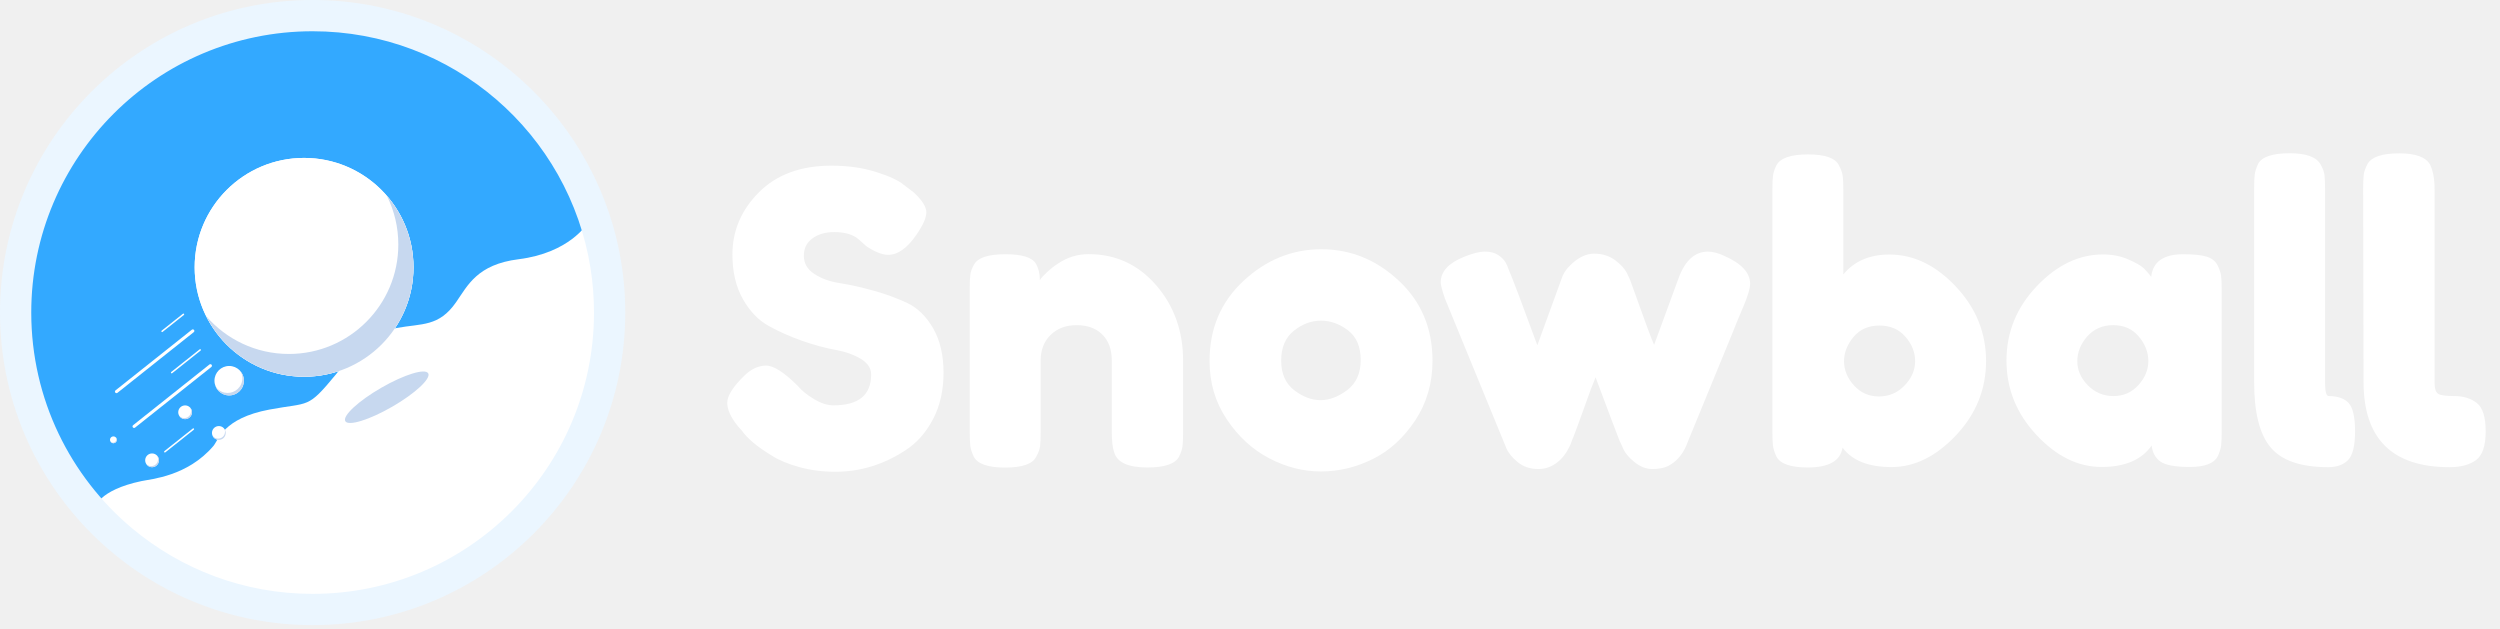
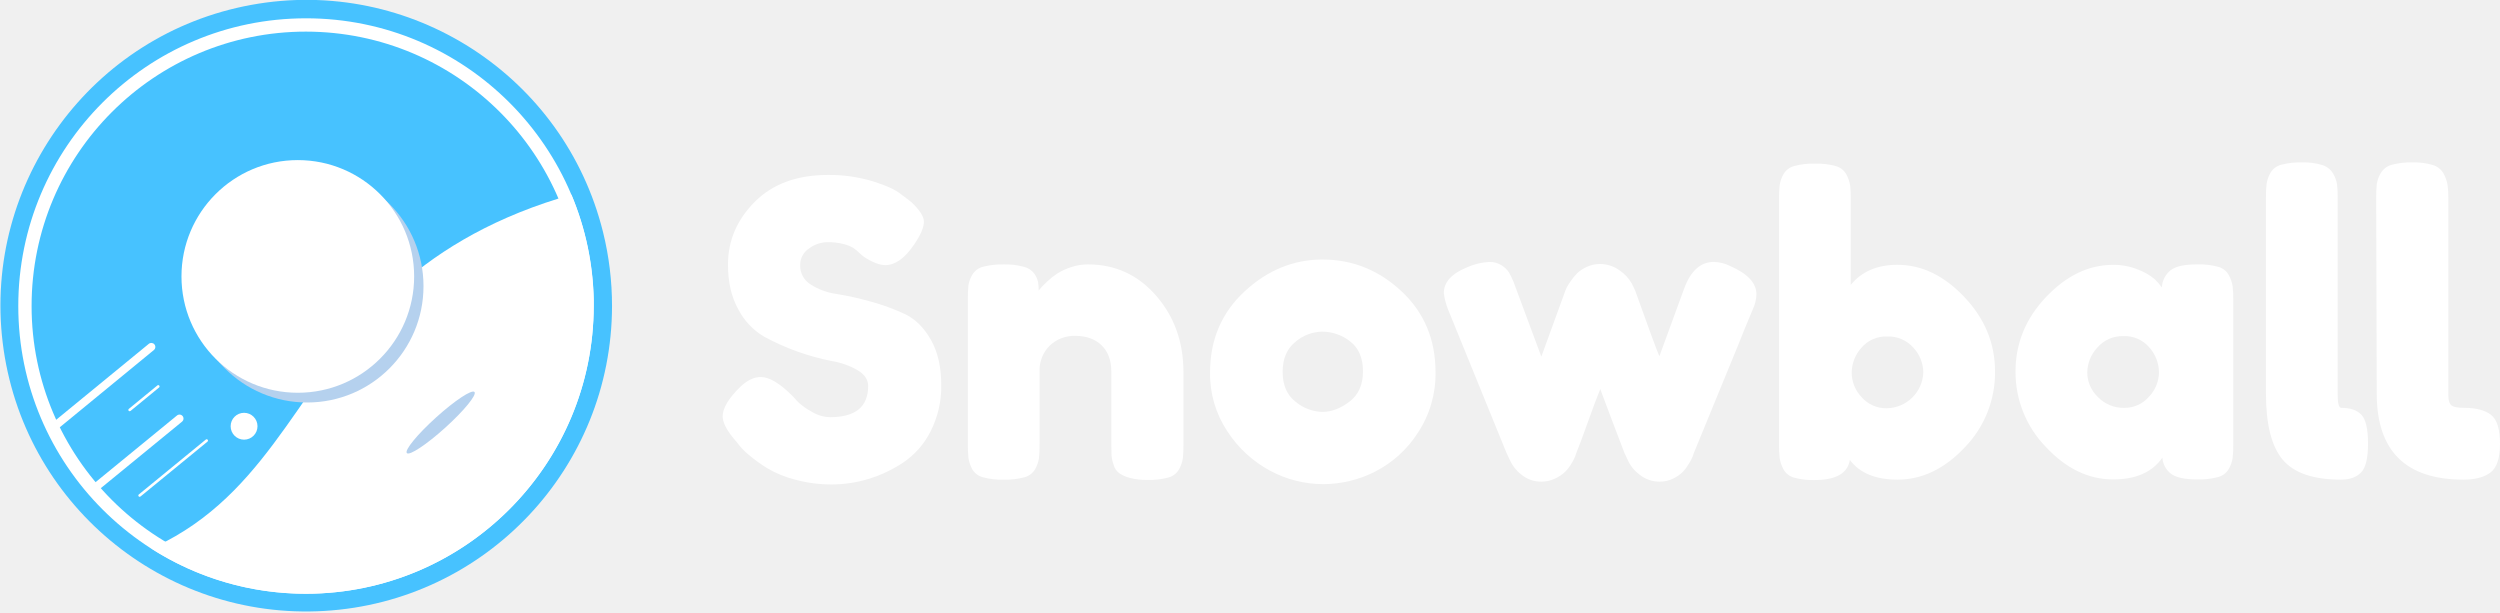
- <svg xmlns="http://www.w3.org/2000/svg" width="171" height="43" viewBox="0 0 171 43" fill="none">
-   <path d="M50.465 29.142C49.984 28.548 49.744 28.02 49.744 27.546C49.744 27.071 50.138 26.45 50.933 25.675C51.394 25.234 51.889 25.007 52.403 25.007C52.918 25.007 53.639 25.468 54.568 26.396C54.829 26.71 55.197 27.011 55.678 27.298C56.159 27.586 56.6 27.726 57.008 27.726C58.725 27.726 59.587 27.024 59.587 25.615C59.587 25.187 59.353 24.833 58.879 24.546C58.404 24.259 57.823 24.051 57.114 23.924C56.413 23.798 55.651 23.59 54.842 23.303C54.027 23.016 53.272 22.682 52.57 22.288C51.869 21.9 51.281 21.286 50.806 20.444C50.332 19.602 50.098 18.593 50.098 17.404C50.098 15.78 50.706 14.357 51.916 13.148C53.125 11.939 54.776 11.331 56.867 11.331C57.976 11.331 58.992 11.471 59.908 11.759C60.823 12.046 61.458 12.34 61.805 12.634L62.5 13.162C63.075 13.696 63.362 14.15 63.362 14.518C63.362 14.885 63.142 15.393 62.694 16.041C62.066 16.963 61.418 17.431 60.75 17.431C60.362 17.431 59.881 17.244 59.306 16.876C59.253 16.836 59.146 16.749 58.985 16.596C58.825 16.449 58.685 16.328 58.558 16.235C58.17 15.994 57.676 15.874 57.074 15.874C56.473 15.874 55.972 16.014 55.577 16.302C55.176 16.589 54.983 16.983 54.983 17.497C54.983 18.005 55.217 18.419 55.691 18.733C56.166 19.047 56.747 19.261 57.455 19.368C58.157 19.482 58.925 19.649 59.761 19.883C60.596 20.116 61.358 20.397 62.066 20.731C62.768 21.065 63.356 21.64 63.83 22.461C64.305 23.283 64.538 24.299 64.538 25.501C64.538 26.704 64.298 27.759 63.817 28.675C63.336 29.59 62.708 30.298 61.932 30.799C60.435 31.781 58.832 32.269 57.134 32.269C56.266 32.269 55.444 32.162 54.669 31.948C53.894 31.734 53.265 31.474 52.784 31.16C51.802 30.565 51.12 29.997 50.733 29.443L50.465 29.142Z" fill="white" />
-   <path d="M74.462 17.384C76.313 17.384 77.85 18.092 79.079 19.508C80.309 20.925 80.924 22.648 80.924 24.679V29.563C80.924 29.991 80.91 30.305 80.884 30.518C80.857 30.732 80.777 30.966 80.65 31.227C80.389 31.728 79.668 31.975 78.485 31.975C77.168 31.975 76.413 31.634 76.213 30.946C76.099 30.632 76.046 30.158 76.046 29.53V24.653C76.046 23.898 75.825 23.303 75.391 22.875C74.956 22.448 74.375 22.241 73.64 22.241C72.912 22.241 72.317 22.461 71.862 22.909C71.408 23.35 71.181 23.938 71.181 24.659V29.57C71.181 29.997 71.168 30.311 71.141 30.525C71.114 30.739 71.027 30.973 70.88 31.233C70.639 31.734 69.924 31.982 68.742 31.982C67.579 31.982 66.864 31.734 66.603 31.233C66.476 30.953 66.396 30.712 66.37 30.498C66.343 30.285 66.329 29.964 66.329 29.543V19.722C66.329 19.315 66.343 19.007 66.37 18.794C66.396 18.58 66.483 18.346 66.63 18.085C66.891 17.624 67.599 17.39 68.769 17.39C69.898 17.39 70.593 17.604 70.847 18.025C71.034 18.339 71.127 18.72 71.127 19.161C71.201 19.034 71.368 18.847 71.629 18.606C71.889 18.366 72.136 18.172 72.377 18.025C73.005 17.598 73.7 17.384 74.462 17.384Z" fill="white" />
-   <path d="M85.053 19.214C86.604 17.771 88.381 17.049 90.379 17.049C92.377 17.049 94.141 17.764 95.678 19.201C97.215 20.63 97.984 22.461 97.984 24.679C97.984 26.215 97.583 27.578 96.794 28.768C95.999 29.957 95.03 30.839 93.894 31.4C92.758 31.961 91.576 32.248 90.359 32.248C89.136 32.248 87.954 31.948 86.811 31.346C85.662 30.745 84.699 29.857 83.911 28.681C83.122 27.505 82.735 26.182 82.735 24.699C82.728 22.488 83.503 20.657 85.053 19.214ZM88.522 26.69C89.116 27.144 89.718 27.371 90.326 27.371C90.934 27.371 91.549 27.137 92.157 26.676C92.765 26.215 93.072 25.527 93.072 24.625C93.072 23.717 92.785 23.042 92.21 22.601C91.636 22.16 91.014 21.933 90.353 21.933C89.684 21.933 89.07 22.167 88.495 22.628C87.92 23.089 87.633 23.77 87.633 24.666C87.633 25.561 87.934 26.235 88.522 26.69Z" fill="white" />
-   <path d="M117.931 17.497C119.114 18.018 119.708 18.653 119.708 19.408C119.708 19.722 119.561 20.223 119.267 20.918C118.973 21.613 118.719 22.214 118.519 22.735L115.465 30.171C115.184 30.986 114.723 31.561 114.075 31.888C113.794 32.015 113.447 32.082 113.019 32.082C112.592 32.082 112.184 31.921 111.783 31.594C111.382 31.273 111.121 30.939 110.994 30.612L110.774 30.137C110.627 29.77 110.079 28.327 109.137 25.808C108.95 26.249 108.676 26.977 108.322 27.986C107.961 28.995 107.727 29.623 107.627 29.87C107.526 30.117 107.459 30.284 107.433 30.371C107.406 30.451 107.326 30.605 107.199 30.832C107.072 31.053 106.918 31.247 106.758 31.413C106.317 31.854 105.802 32.082 105.234 32.082C104.66 32.082 104.178 31.921 103.791 31.594C103.403 31.273 103.143 30.939 103.016 30.612L98.826 20.403C98.639 19.849 98.545 19.488 98.545 19.321C98.545 18.579 99.073 17.998 100.129 17.571C100.724 17.33 101.198 17.21 101.572 17.21C101.94 17.21 102.241 17.29 102.474 17.444C102.708 17.604 102.869 17.758 102.962 17.918C103.056 18.078 103.129 18.239 103.183 18.406C103.497 19.147 104.152 20.884 105.154 23.617L106.791 19.121C106.905 18.753 107.105 18.426 107.399 18.152C107.934 17.617 108.482 17.35 109.037 17.35C109.591 17.35 110.066 17.497 110.467 17.791C110.861 18.085 111.135 18.386 111.282 18.68L111.502 19.154C112.425 21.746 112.972 23.223 113.14 23.59L114.83 18.987C115.271 17.805 115.939 17.21 116.828 17.21C117.169 17.217 117.537 17.31 117.931 17.497Z" fill="white" />
-   <path d="M129.244 17.41C130.888 17.41 132.405 18.139 133.781 19.602C135.158 21.065 135.846 22.762 135.846 24.692C135.846 26.623 135.165 28.314 133.795 29.77C132.425 31.22 130.955 31.948 129.384 31.948C127.814 31.948 126.691 31.507 126.03 30.619C125.883 31.527 125.088 31.975 123.644 31.975C122.481 31.975 121.766 31.727 121.506 31.226C121.379 30.946 121.299 30.705 121.272 30.491C121.245 30.278 121.232 29.957 121.232 29.536V12.974C121.232 12.547 121.245 12.233 121.272 12.019C121.299 11.805 121.379 11.571 121.506 11.311C121.766 10.81 122.488 10.562 123.671 10.562C124.834 10.562 125.542 10.81 125.783 11.311C125.93 11.591 126.016 11.832 126.043 12.046C126.07 12.259 126.083 12.58 126.083 13.001V18.773C126.825 17.865 127.874 17.41 129.244 17.41ZM126.818 26.369C127.273 26.87 127.841 27.118 128.522 27.118C129.204 27.118 129.792 26.87 130.273 26.369C130.754 25.868 130.995 25.314 130.995 24.706C130.995 24.098 130.774 23.537 130.327 23.029C129.886 22.521 129.291 22.267 128.549 22.267C127.807 22.267 127.219 22.528 126.785 23.042C126.351 23.564 126.13 24.118 126.13 24.719C126.137 25.32 126.364 25.875 126.818 26.369Z" fill="white" />
-   <path d="M147.14 18.94C147.253 17.905 147.982 17.39 149.331 17.39C150.053 17.39 150.588 17.444 150.942 17.557C151.296 17.671 151.537 17.864 151.677 18.138C151.817 18.419 151.897 18.66 151.924 18.873C151.951 19.087 151.964 19.408 151.964 19.829V29.529C151.964 29.957 151.951 30.271 151.924 30.485C151.897 30.698 151.817 30.939 151.69 31.22C151.43 31.701 150.795 31.941 149.792 31.941C148.783 31.941 148.108 31.814 147.768 31.567C147.427 31.32 147.226 30.952 147.173 30.471C146.491 31.453 145.349 31.941 143.745 31.941C142.148 31.941 140.658 31.213 139.294 29.75C137.925 28.287 137.243 26.59 137.243 24.659C137.243 22.728 137.931 21.038 139.308 19.581C140.684 18.132 142.195 17.404 143.845 17.404C144.473 17.404 145.048 17.517 145.562 17.738C146.077 17.958 146.438 18.165 146.645 18.359C146.846 18.566 147.013 18.753 147.14 18.94ZM142.088 24.706C142.088 25.314 142.328 25.868 142.809 26.356C143.29 26.844 143.872 27.091 144.56 27.091C145.242 27.091 145.81 26.844 146.264 26.343C146.719 25.841 146.946 25.294 146.946 24.692C146.946 24.091 146.725 23.53 146.291 23.015C145.857 22.501 145.275 22.24 144.54 22.24C143.812 22.24 143.217 22.501 142.763 23.015C142.315 23.53 142.088 24.098 142.088 24.706Z" fill="white" />
-   <path d="M159.288 27.091C159.896 27.091 160.351 27.251 160.645 27.565C160.939 27.879 161.086 28.527 161.086 29.509C161.086 30.492 160.925 31.14 160.611 31.467C160.297 31.788 159.843 31.955 159.255 31.955C157.384 31.955 156.074 31.507 155.319 30.612C154.557 29.717 154.183 28.22 154.183 26.136V12.894C154.183 12.467 154.196 12.153 154.223 11.939C154.25 11.725 154.33 11.485 154.457 11.204C154.717 10.723 155.439 10.482 156.622 10.482C157.751 10.482 158.453 10.743 158.733 11.257C158.88 11.518 158.967 11.752 158.994 11.966C159.021 12.179 159.034 12.5 159.034 12.921V26.236C159.041 26.804 159.121 27.091 159.288 27.091ZM166.752 26.924C166.899 27.038 167.28 27.091 167.888 27.091C168.496 27.091 169.004 27.251 169.412 27.565C169.82 27.879 170.02 28.527 170.02 29.509C170.02 30.492 169.799 31.14 169.365 31.467C168.931 31.788 168.323 31.955 167.548 31.955C163.625 31.955 161.667 30.011 161.667 26.129L161.64 12.901C161.64 12.473 161.654 12.159 161.68 11.945C161.707 11.732 161.794 11.491 161.941 11.211C162.222 10.73 162.937 10.489 164.106 10.489C165.235 10.489 165.937 10.75 166.218 11.264C166.418 11.672 166.525 12.226 166.525 12.928V26.243C166.532 26.583 166.605 26.817 166.752 26.924Z" fill="white" />
-   <g clip-path="url(#clip0)">
-     <path d="M21.384 40.812C32.119 40.812 40.821 32.111 40.821 21.379C40.821 10.646 32.119 1.945 21.384 1.945C10.649 1.945 1.946 10.646 1.946 21.379C1.946 32.111 10.649 40.812 21.384 40.812Z" fill="#33A9FF" />
-     <path d="M31.757 39.642C22.461 45.008 11.146 42.816 6.487 34.749C6.487 34.749 6.69 33.535 9.684 32.905C10.336 32.766 12.825 32.579 14.594 30.508C14.95 30.093 15.249 28.61 18.43 28.014C21.194 27.496 21.004 28.001 22.979 25.607C24.359 23.936 24.714 22.873 27.128 22.435C28.871 22.116 30.017 22.362 31.196 20.671C31.99 19.532 32.632 18.087 35.475 17.731C38.942 17.298 40.153 15.315 40.153 15.315C44.815 23.386 41.054 34.276 31.757 39.642Z" fill="white" />
-     <path d="M26.828 27.819C28.394 26.915 29.496 25.892 29.289 25.535C29.082 25.177 27.645 25.619 26.079 26.523C24.513 27.427 23.411 28.45 23.618 28.808C23.825 29.166 25.262 28.723 26.828 27.819Z" fill="#C7D8EF" />
-     <path d="M42.364 17.231C40.434 7.408 31.773 0 21.384 0C9.575 0 0 9.572 0 21.379C0 27.694 2.737 33.37 7.094 37.282C10.882 40.687 15.891 42.758 21.384 42.758C33.193 42.758 42.767 33.185 42.767 21.379C42.767 19.96 42.628 18.573 42.364 17.231ZM21.384 40.62C16.685 40.62 12.376 38.936 9.035 36.136C4.819 32.608 2.138 27.306 2.138 21.379C2.138 10.754 10.756 2.138 21.384 2.138C30.985 2.138 38.942 9.166 40.394 18.356C40.549 19.34 40.629 20.35 40.629 21.379C40.629 32.004 32.011 40.62 21.384 40.62Z" fill="#EBF6FF" />
-     <path d="M15.677 27.047C16.233 27.047 16.685 26.596 16.685 26.039C16.685 25.483 16.233 25.032 15.677 25.032C15.12 25.032 14.669 25.483 14.669 26.039C14.669 26.596 15.12 27.047 15.677 27.047Z" fill="white" />
-     <path d="M16.492 26.28C16.265 26.788 15.669 27.017 15.161 26.79C15.001 26.718 14.867 26.608 14.768 26.477C14.867 26.686 15.038 26.86 15.265 26.961C15.773 27.188 16.369 26.961 16.596 26.451C16.751 26.103 16.695 25.716 16.479 25.433C16.604 25.689 16.618 25.997 16.492 26.28Z" fill="#C7D8EF" />
-     <path d="M14.969 30.083C15.228 30.083 15.439 29.872 15.439 29.612C15.439 29.353 15.228 29.142 14.969 29.142C14.709 29.142 14.498 29.353 14.498 29.612C14.498 29.872 14.709 30.083 14.969 30.083Z" fill="white" />
-     <path d="M15.348 29.73C15.239 29.965 14.96 30.067 14.725 29.96C14.65 29.925 14.589 29.875 14.543 29.813C14.589 29.912 14.666 29.992 14.773 30.043C15.009 30.152 15.289 30.051 15.396 29.813C15.471 29.653 15.447 29.471 15.348 29.337C15.404 29.458 15.407 29.599 15.348 29.73Z" fill="#C7D8EF" />
-     <path d="M10.4 31.956C10.66 31.956 10.871 31.745 10.871 31.485C10.871 31.226 10.66 31.015 10.4 31.015C10.141 31.015 9.93 31.226 9.93 31.485C9.93 31.745 10.141 31.956 10.4 31.956Z" fill="white" />
-     <path d="M10.793 31.544C10.721 31.793 10.462 31.937 10.211 31.865C10.13 31.841 10.064 31.801 10.01 31.747C10.069 31.838 10.16 31.908 10.272 31.94C10.521 32.012 10.783 31.868 10.855 31.619C10.903 31.448 10.852 31.274 10.735 31.157C10.807 31.264 10.834 31.405 10.793 31.544Z" fill="#C7D8EF" />
-     <path d="M7.757 30.318C7.887 30.318 7.992 30.213 7.992 30.083C7.992 29.953 7.887 29.848 7.757 29.848C7.627 29.848 7.522 29.953 7.522 30.083C7.522 30.213 7.627 30.318 7.757 30.318Z" fill="white" />
-     <path d="M7.952 30.115C7.915 30.238 7.784 30.31 7.658 30.272C7.618 30.262 7.586 30.24 7.559 30.211C7.588 30.256 7.634 30.291 7.687 30.307C7.81 30.345 7.944 30.275 7.981 30.149C8.008 30.064 7.981 29.976 7.925 29.917C7.96 29.976 7.973 30.045 7.952 30.115Z" fill="#C7D8EF" />
-     <path d="M12.662 28.669C12.922 28.669 13.132 28.459 13.132 28.199C13.132 27.939 12.922 27.729 12.662 27.729C12.402 27.729 12.191 27.939 12.191 28.199C12.191 28.459 12.402 28.669 12.662 28.669Z" fill="white" />
-     <path d="M13.055 28.247C12.991 28.498 12.734 28.648 12.483 28.584C12.402 28.562 12.333 28.522 12.277 28.471C12.338 28.56 12.432 28.626 12.541 28.656C12.793 28.72 13.049 28.57 13.114 28.319C13.159 28.148 13.103 27.974 12.983 27.859C13.063 27.966 13.092 28.108 13.055 28.247Z" fill="#C7D8EF" />
-     <path d="M9.171 29.273C9.139 29.273 9.109 29.259 9.088 29.233C9.051 29.187 9.059 29.12 9.104 29.083L14.324 24.933C14.37 24.895 14.437 24.904 14.474 24.949C14.511 24.994 14.503 25.061 14.458 25.099L9.238 29.249C9.219 29.265 9.195 29.273 9.171 29.273Z" fill="white" />
-     <path d="M7.968 26.892C7.936 26.892 7.907 26.878 7.885 26.852C7.848 26.806 7.856 26.74 7.901 26.702L13.122 22.552C13.167 22.515 13.234 22.523 13.271 22.568C13.309 22.613 13.301 22.68 13.255 22.718L8.035 26.868C8.014 26.887 7.992 26.892 7.968 26.892Z" fill="white" />
-     <path d="M11.745 25.54C11.729 25.54 11.713 25.531 11.702 25.518C11.684 25.494 11.689 25.462 11.71 25.443L13.659 23.893C13.683 23.875 13.715 23.88 13.734 23.901C13.752 23.925 13.747 23.957 13.726 23.976L11.777 25.526C11.769 25.534 11.758 25.54 11.745 25.54Z" fill="white" />
-     <path d="M11.277 30.954C11.261 30.954 11.245 30.946 11.235 30.933C11.216 30.909 11.221 30.877 11.242 30.858L13.191 29.308C13.215 29.289 13.247 29.294 13.266 29.316C13.285 29.34 13.279 29.372 13.258 29.391L11.309 30.941C11.299 30.949 11.288 30.954 11.277 30.954Z" fill="white" />
-     <path d="M11.09 22.715C11.074 22.715 11.058 22.707 11.047 22.693C11.029 22.669 11.034 22.637 11.055 22.619L12.515 21.459C12.539 21.44 12.571 21.445 12.59 21.467C12.608 21.491 12.603 21.523 12.582 21.541L11.122 22.701C11.114 22.712 11.104 22.715 11.09 22.715Z" fill="white" />
-     <path d="M20.798 25.767C24.932 25.767 28.282 22.417 28.282 18.284C28.282 14.152 24.932 10.802 20.798 10.802C16.665 10.802 13.314 14.152 13.314 18.284C13.314 22.417 16.665 25.767 20.798 25.767Z" fill="white" />
-     <path d="M20.798 25.767C24.932 25.767 28.282 22.417 28.282 18.284C28.282 14.152 24.932 10.802 20.798 10.802C16.665 10.802 13.314 14.152 13.314 18.284C13.314 22.417 16.665 25.767 20.798 25.767Z" fill="white" />
-     <path d="M28.282 18.284C28.282 22.415 24.931 25.767 20.798 25.767C17.861 25.767 15.319 24.075 14.095 21.614C15.466 23.204 17.497 24.211 19.761 24.211C23.893 24.211 27.245 20.86 27.245 16.729C27.245 15.531 26.965 14.404 26.465 13.399C27.598 14.708 28.282 16.416 28.282 18.284Z" fill="#C7D8EF" />
+ <svg xmlns="http://www.w3.org/2000/svg" viewBox="0 0 1050 257.06">
+   <defs>
+     <style>.cls-1{fill:#fff;}.cls-2{fill:#47c2ff;}.cls-3{fill:#b5d1ee;}</style>
+   </defs>
+   <g id="Capa_2" data-name="Capa 2">
+     <g id="Capa_1-2" data-name="Capa 1">
+       <path class="cls-1" d="M308,184q-4.48-5.5-4.48-9.12,0-5.17,7.4-12.4,4.31-4.12,8.61-4.13,5.34,0,13.08,7.75l.86.86a28.62,28.62,0,0,0,2.07,2.23,29.2,29.2,0,0,0,5.34,3.71,15.34,15.34,0,0,0,7.74,2.32q16,0,16-13.08,0-4-4.39-6.63a32.24,32.24,0,0,0-10.93-3.88,99.85,99.85,0,0,1-28.23-10.15,28.5,28.5,0,0,1-10.93-11.45q-4.4-7.83-4.39-18.85,0-15.15,11.27-26.43t30.73-11.27a62.81,62.81,0,0,1,18.85,2.67q8.52,2.67,11.8,5.42l3.44,2.58.86.69q5.34,5,5.34,8.26,0,3.61-4.13,9.64-5.86,8.61-12.06,8.61-3.61,0-8.95-3.44a21.06,21.06,0,0,1-2-1.72,18.6,18.6,0,0,0-2.67-2.16,15.94,15.94,0,0,0-4-1.55,25.64,25.64,0,0,0-6.63-.77,13.17,13.17,0,0,0-7.83,2.67,8.21,8.21,0,0,0-3.7,7,9.21,9.21,0,0,0,4.39,8.09,27,27,0,0,0,10.93,4,128.44,128.44,0,0,1,14.29,3.19A88.58,88.58,0,0,1,380,131.88q6.54,3.09,10.93,10.76t4.39,19a41.31,41.31,0,0,1-4.48,19.54,34.34,34.34,0,0,1-11.62,13.17,55.61,55.61,0,0,1-14.72,6.88,53.31,53.31,0,0,1-15.15,2.24,57.79,57.79,0,0,1-15.32-2,44.26,44.26,0,0,1-11.79-4.82,61.55,61.55,0,0,1-7.92-5.76,27,27,0,0,1-4.73-5Z" />
+       <path class="cls-1" d="M456.94,111.05q17.21,0,28.66,13.17t11.45,32.1v30.3a50.41,50.41,0,0,1-.26,5.94,13.85,13.85,0,0,1-1.55,4.48,7.31,7.31,0,0,1-4.56,3.53,30.41,30.41,0,0,1-8.78,1,26.83,26.83,0,0,1-7.4-.86,14.69,14.69,0,0,1-4.48-2,6.69,6.69,0,0,1-2.32-3.53,16.1,16.1,0,0,1-.86-4c-.06-1-.09-2.64-.09-4.82v-30.3q0-7.05-4.05-11t-10.93-4a14.94,14.94,0,0,0-10.93,4.14,14.48,14.48,0,0,0-4.22,10.84v30.47a50.89,50.89,0,0,1-.25,5.94,14.09,14.09,0,0,1-1.55,4.48,7.36,7.36,0,0,1-4.57,3.53,30.37,30.37,0,0,1-8.78,1,29.54,29.54,0,0,1-8.6-1A7.23,7.23,0,0,1,408.3,197a15,15,0,0,1-1.55-4.56,50.89,50.89,0,0,1-.25-5.94V125.51a48.86,48.86,0,0,1,.25-5.77,12.39,12.39,0,0,1,1.64-4.39A7.42,7.42,0,0,1,413,112a32,32,0,0,1,8.61-.94,28.55,28.55,0,0,1,8.43,1,7.7,7.7,0,0,1,4.48,3,10.6,10.6,0,0,1,1.46,3.36,20.51,20.51,0,0,1,.26,3.61,11.61,11.61,0,0,1,1-1.2q.6-.69,2.58-2.58a29.35,29.35,0,0,1,4.22-3.36,26.42,26.42,0,0,1,5.76-2.67A22.08,22.08,0,0,1,456.94,111.05Z" />
+       <path class="cls-1" d="M555.41,109q18.93,0,33.22,13.34t14.29,34a44.79,44.79,0,0,1-7.4,25.4,46.45,46.45,0,0,1-18,16.35,48.5,48.5,0,0,1-21.78,5.25,47.24,47.24,0,0,1-22.21-5.59,48.92,48.92,0,0,1-18-16.53,43.39,43.39,0,0,1-7.31-24.71q0-20.66,14.46-34.08T555.41,109ZM544.22,168.8A18.23,18.23,0,0,0,555.41,173q5.69,0,11.36-4.3T572.45,156q0-8.43-5.34-12.57a18.92,18.92,0,0,0-11.87-4.13,17.61,17.61,0,0,0-11.19,4.3q-5.34,4.3-5.34,12.57Q538.71,164.6,544.22,168.8Z" />
+       <path class="cls-1" d="M726.7,111.74q11,4.82,11,11.87a15.64,15.64,0,0,1-1.55,6.37q-4,9.48-5.85,14.29l-18.94,46.14c-.12.34-.26.77-.43,1.29a19.13,19.13,0,0,1-1.46,2.84,20.45,20.45,0,0,1-2.67,3.62,14.48,14.48,0,0,1-4.05,2.84,12.51,12.51,0,0,1-5.68,1.29,13.16,13.16,0,0,1-8.52-3,15.43,15.43,0,0,1-4.91-6.12l-1.37-2.92q-1-2.58-5.34-14t-4.82-12.83q-1.73,4.14-5.08,13.51T662,190.41c-.11.34-.26.77-.43,1.29a19.13,19.13,0,0,1-1.46,2.84,17.82,17.82,0,0,1-2.76,3.62,15.51,15.51,0,0,1-4.21,2.84,13.14,13.14,0,0,1-5.77,1.29,12.82,12.82,0,0,1-8.44-3,15.66,15.66,0,0,1-4.82-6.12l-1.37-2.92-24.62-60.43a28.64,28.64,0,0,1-1.72-6.71q0-6.88,9.81-10.85a25.71,25.71,0,0,1,9.29-2.24,9.12,9.12,0,0,1,5.26,1.47,9.9,9.9,0,0,1,3,2.92,36.56,36.56,0,0,1,1.89,3.88q.17.51,5.6,15.06t6.11,16.44l10.16-27.89a8.86,8.86,0,0,1,.51-1.2,28.53,28.53,0,0,1,1.64-2.58,22.87,22.87,0,0,1,2.75-3.36,13.94,13.94,0,0,1,4.05-2.67,12.53,12.53,0,0,1,5.33-1.21,13.89,13.89,0,0,1,8.53,2.76,16.53,16.53,0,0,1,5.07,5.51l1.38,2.92q8.61,24.1,10.16,27.55L707.42,121q4.13-11,12.39-11A16,16,0,0,1,726.7,111.74Z" />
+       <path class="cls-1" d="M796.94,111.22q15.31,0,28.15,13.6T837.91,156a45,45,0,0,1-12.74,31.93q-12.74,13.51-28.23,13.52-13.77,0-20-8.27-1.38,8.44-14.81,8.44a29.63,29.63,0,0,1-8.6-1A7.28,7.28,0,0,1,749,197a14.66,14.66,0,0,1-1.54-4.56,48.3,48.3,0,0,1-.26-5.94V83.67a48.52,48.52,0,0,1,.26-5.94A13.83,13.83,0,0,1,749,73.26a7.36,7.36,0,0,1,4.57-3.53,30,30,0,0,1,8.78-1,29.29,29.29,0,0,1,8.6,1,7.24,7.24,0,0,1,4.57,3.61,15.12,15.12,0,0,1,1.55,4.57,50.89,50.89,0,0,1,.25,5.94v35.8Q784.2,111.22,796.94,111.22Zm-15.06,55.6a13.68,13.68,0,0,0,10.58,4.65,15.61,15.61,0,0,0,15.33-15,15.49,15.49,0,0,0-4.14-10.41,13.87,13.87,0,0,0-11-4.73,13.52,13.52,0,0,0-10.94,4.82,15.8,15.8,0,0,0-4,10.32A15,15,0,0,0,781.88,166.82Z" />
+       <path class="cls-1" d="M923,111.05a29.29,29.29,0,0,1,8.6,1,7.22,7.22,0,0,1,4.56,3.61,14.58,14.58,0,0,1,1.55,4.57,48.3,48.3,0,0,1,.26,5.94v60.25a48.3,48.3,0,0,1-.26,5.94,13.69,13.69,0,0,1-1.55,4.48,7.27,7.27,0,0,1-4.56,3.52,30,30,0,0,1-8.78,1q-7.74,0-10.93-2.33a9.28,9.28,0,0,1-3.7-6.8q-6.37,9.13-20.66,9.13-15.5,0-28.23-13.6A45.08,45.08,0,0,1,846.52,156q0-17.73,12.82-31.25t28.15-13.51a27,27,0,0,1,10.68,2.06,23.76,23.76,0,0,1,6.71,3.88,24.1,24.1,0,0,1,3.1,3.53,9.88,9.88,0,0,1,3.7-7.23Q914.86,111,923,111.05ZM892.14,171.3a13.49,13.49,0,0,0,10.41-4.65,15,15,0,0,0,4.22-10.33,15.84,15.84,0,0,0-4-10.33,13.56,13.56,0,0,0-10.93-4.82A13.87,13.87,0,0,0,880.86,146a15.66,15.66,0,0,0-4.21,10.5,14.3,14.3,0,0,0,4.47,10.25A14.85,14.85,0,0,0,892.14,171.3Z" />
+       <path class="cls-1" d="M983.38,171.3q5.68,0,8.44,2.93t2.75,12.22q0,9-2.93,12t-8.43,3q-17.4,0-24.45-8.35t-7.06-27.8V83.16a50.41,50.41,0,0,1,.26-5.94,13.93,13.93,0,0,1,1.55-4.48,7.31,7.31,0,0,1,4.56-3.53,30.41,30.41,0,0,1,8.78-1,26.36,26.36,0,0,1,8.53,1.12,8,8,0,0,1,4.56,3.61,13.16,13.16,0,0,1,1.63,4.48,50.41,50.41,0,0,1,.26,5.94V166Q981.83,171.3,983.38,171.3Zm51.65,0q7.4,0,11.19,2.93t3.78,12.22q0,9-4,12t-11.28,3q-36.5,0-36.49-36.15L998,83.16a50.41,50.41,0,0,1,.26-5.94,13,13,0,0,1,1.64-4.48,7.62,7.62,0,0,1,4.65-3.53,30.29,30.29,0,0,1,8.77-1,26.36,26.36,0,0,1,8.53,1.12,7.6,7.6,0,0,1,4.47,3.61,15.88,15.88,0,0,1,1.64,4.57,37.87,37.87,0,0,1,.34,5.85V166c0,2.18.46,3.62,1.38,4.31S1032.38,171.3,1035,171.3Z" />
+       <path class="cls-2" d="M257.05,128.54a128.43,128.43,0,1,1-3.76-31A128.52,128.52,0,0,1,257.05,128.54Z" />
+       <path class="cls-1" d="M128.53,249.37A120.84,120.84,0,1,1,249.36,128.53,121,121,0,0,1,128.53,249.37Zm0-236.09A115.25,115.25,0,1,0,243.77,128.53,115.38,115.38,0,0,0,128.53,13.28Z" />
+       <path class="cls-1" d="M249.36,128.53A121,121,0,0,1,132.15,249.32c-1.21,0-2.41.05-3.62.05a120.13,120.13,0,0,1-65-19c2-.92,4-1.89,6-2.89,45.25-23.67,57.59-69.75,95.65-105.11,16.49-15.32,38.7-29.47,69.44-39,1.77-.54,3.57-1.08,5.4-1.59a120.13,120.13,0,0,1,9.37,44.44C249.36,127,249.36,127.77,249.36,128.53Z" />
+       <path class="cls-1" d="M54.46,172.72a.57.57,0,0,1-.43-.2.56.56,0,0,1,.08-.79l12-9.86a.55.55,0,0,1,.78.08.57.57,0,0,1-.07.79l-12,9.86A.6.6,0,0,1,54.46,172.72Z" />
+       <path class="cls-1" d="M58.66,208.67a.55.55,0,0,1-.44-.21.57.57,0,0,1,.08-.79l28.14-23.06a.56.56,0,1,1,.71.87L59,208.54A.58.58,0,0,1,58.66,208.67Z" />
+       <circle class="cls-1" cx="102.51" cy="179.02" r="5.64" />
+       <circle class="cls-3" cx="129.01" cy="120.19" r="48.86" />
+       <circle class="cls-1" cx="125.08" cy="116.1" r="48.86" />
+       <path class="cls-1" d="M24,179.84a1.68,1.68,0,0,1-1.06-3l39.56-32.43a1.68,1.68,0,0,1,2.13,2.6L25.11,179.46A1.67,1.67,0,0,1,24,179.84Z" />
+       <path class="cls-1" d="M41.12,205.54a1.71,1.71,0,0,1-1.3-.61,1.68,1.68,0,0,1,.24-2.36l34.19-28a1.68,1.68,0,1,1,2.13,2.59l-34.2,28A1.62,1.62,0,0,1,41.12,205.54Z" />
+       <ellipse class="cls-3" cx="185.08" cy="177.49" rx="19.14" ry="2.89" transform="translate(-71.24 169.86) rotate(-42.1)" />
+     </g>
  </g>
-   <defs>
-     <clipPath id="clip0">
-       <rect width="42.767" height="42.758" fill="white" />
-     </clipPath>
-   </defs>
</svg>
